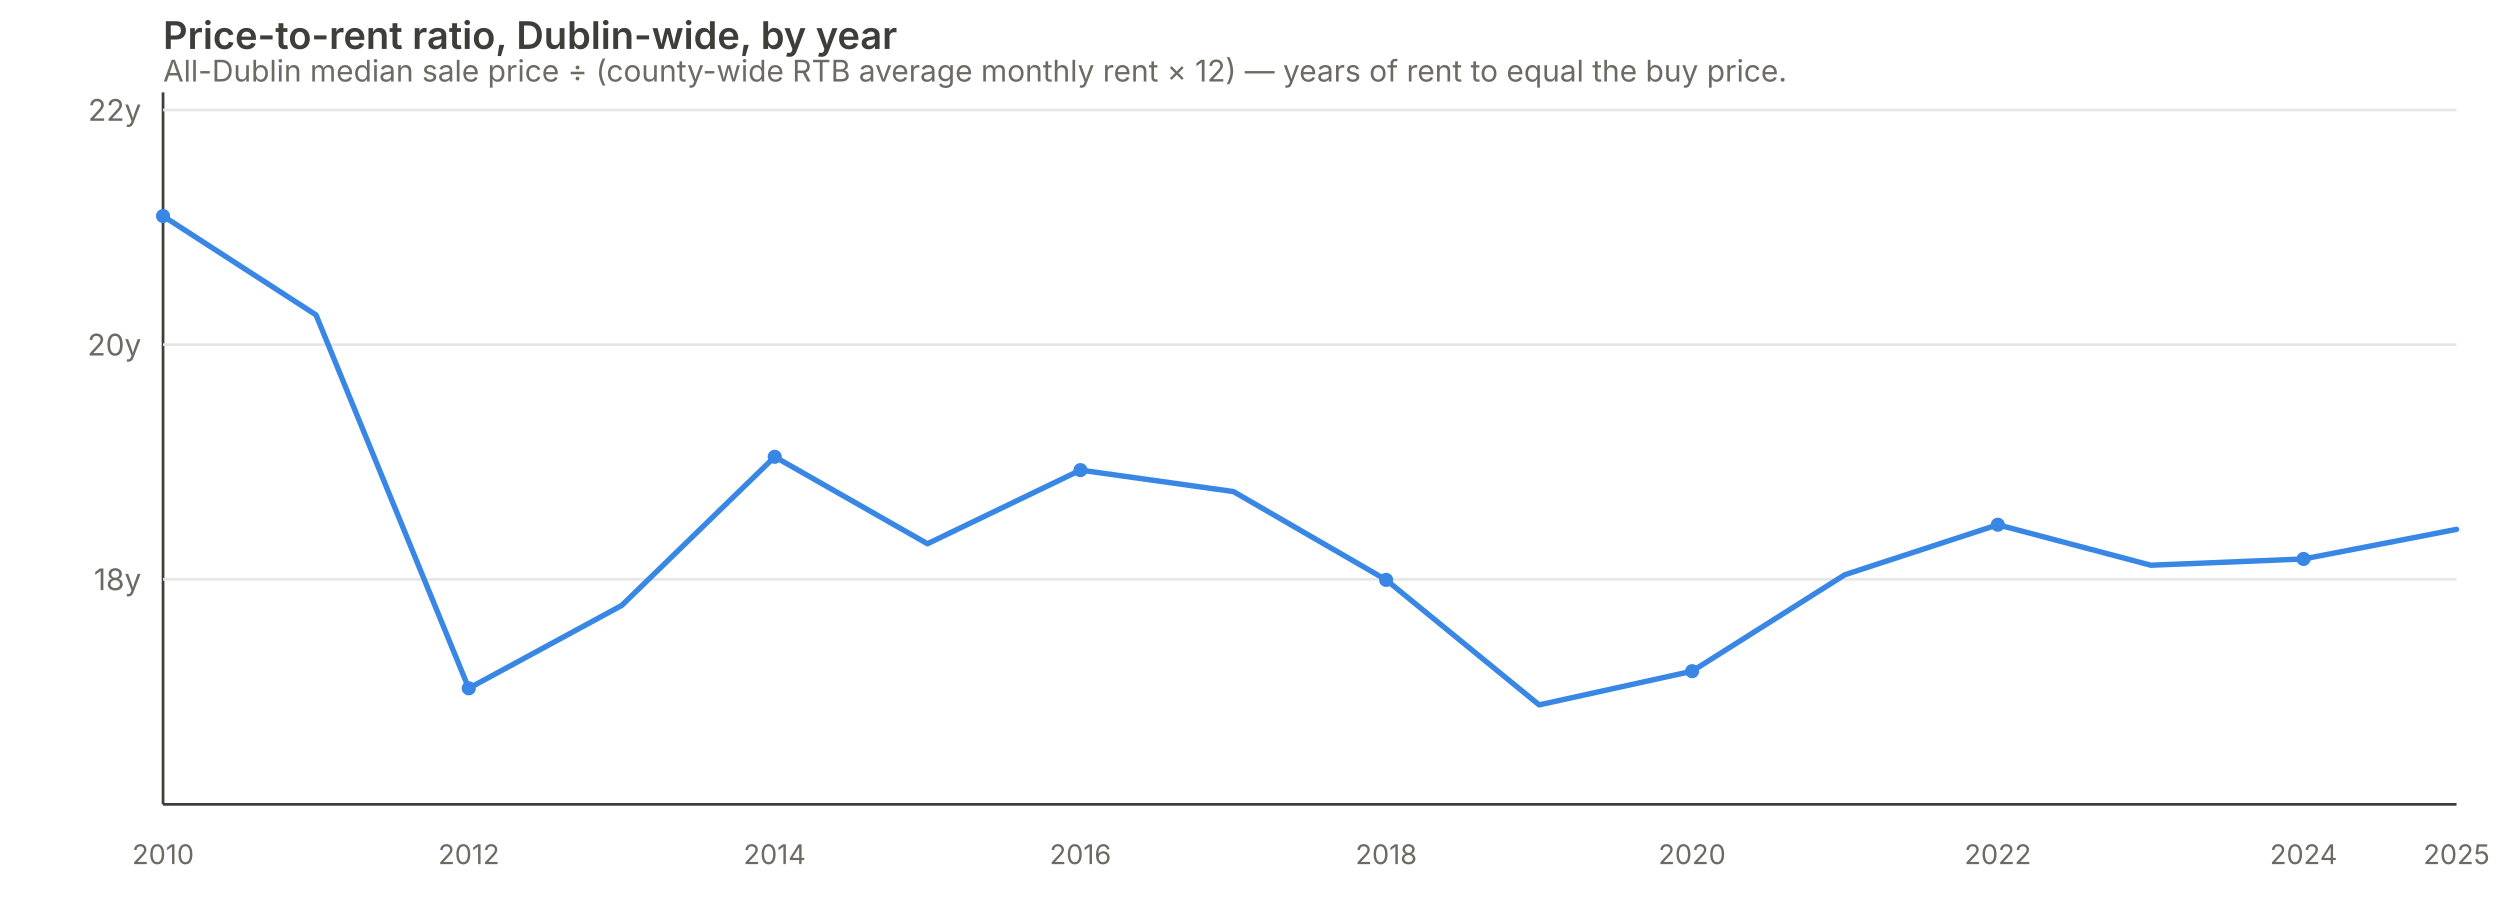
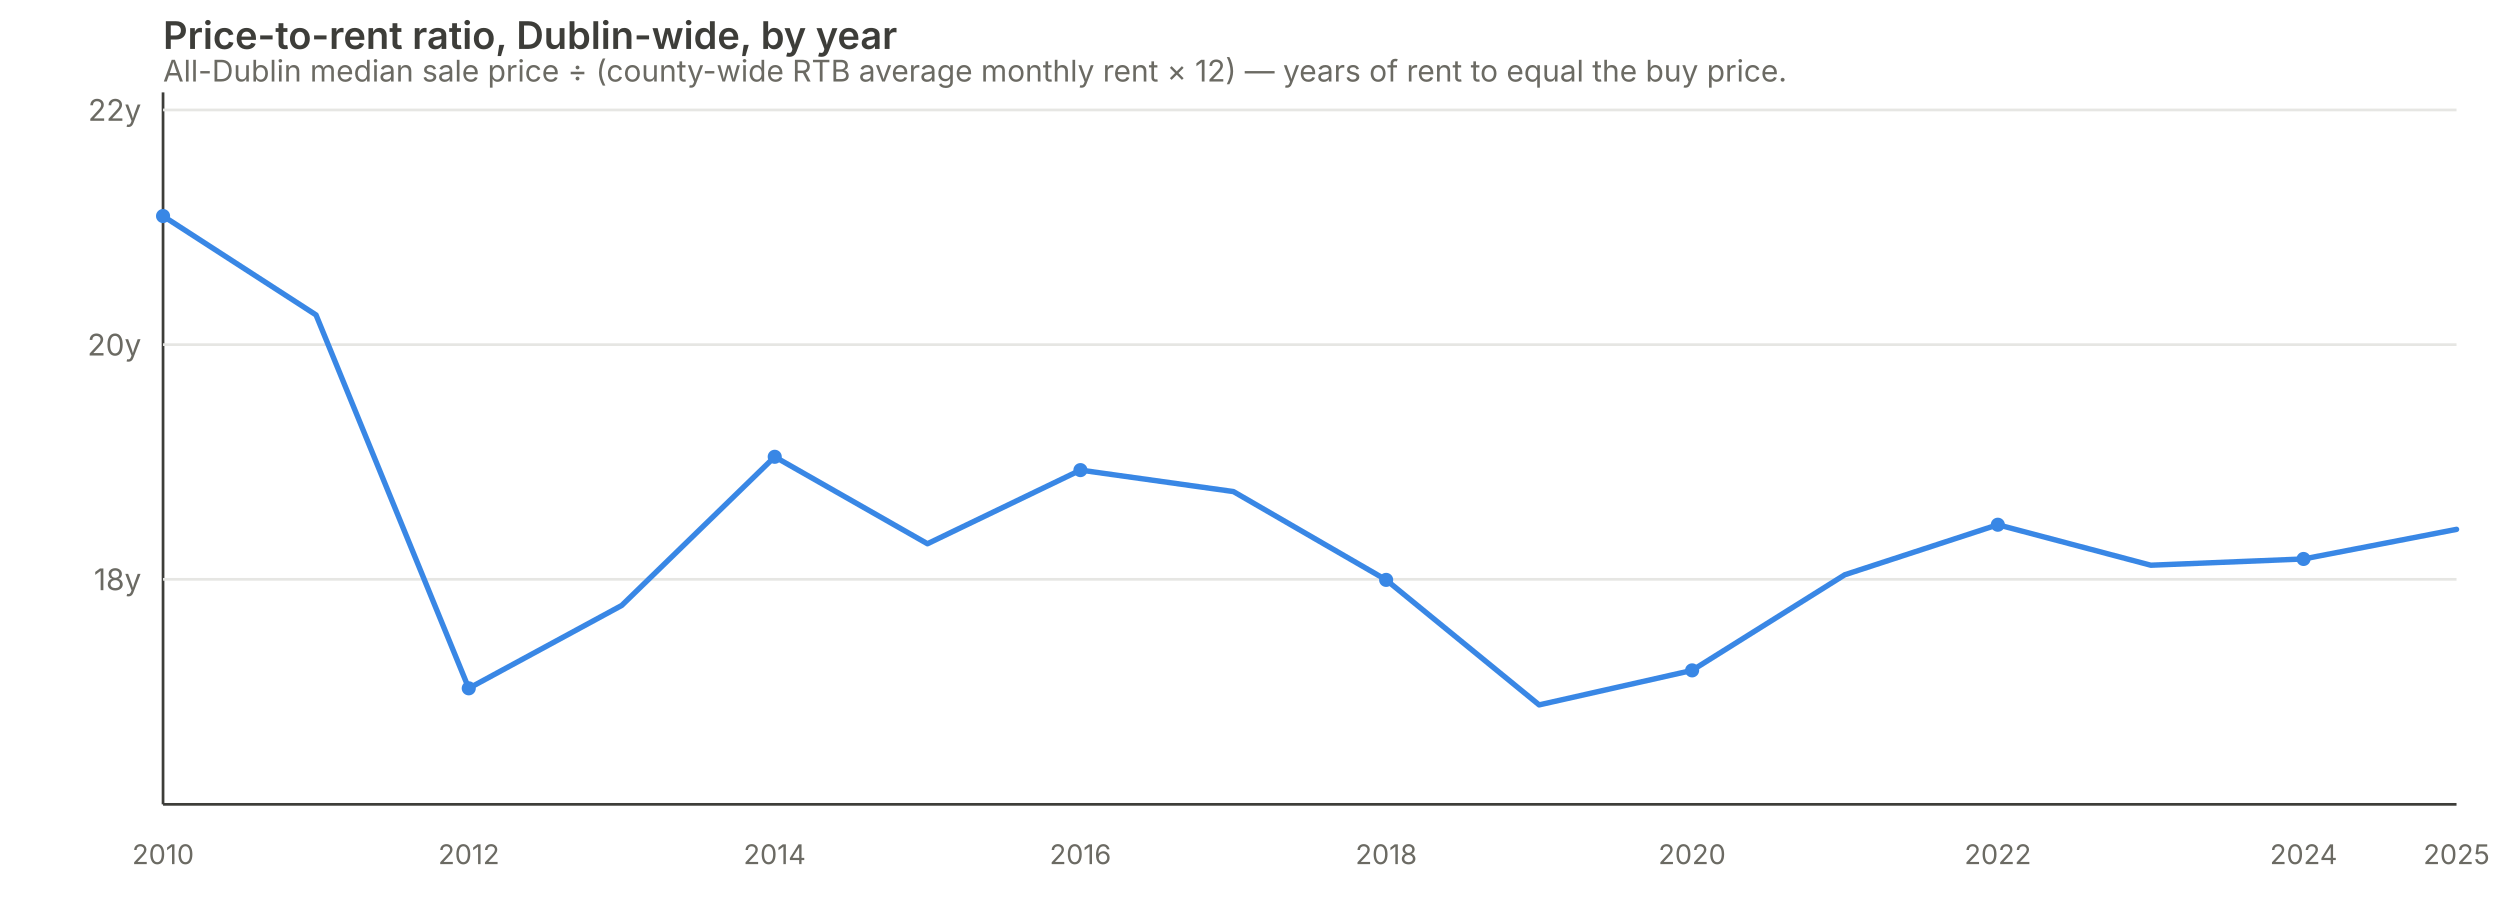
<svg xmlns="http://www.w3.org/2000/svg" width="920" height="330" font-family="system-ui, -apple-system, 'Segoe UI', sans-serif">
  <text x="60" y="18" font-size="14" font-weight="600" fill="#3d3d39">Price-to-rent ratio, Dublin-wide, by year</text>
  <text x="60" y="30" font-size="11" fill="#6b6a63">All-Dublin median sale price ÷ (county-wide RTB average monthly rent × 12) — years of rent to equal the buy price.</text>
  <line x1="60" y1="34" x2="60" y2="296" stroke="#3d3d39" stroke-width="1" />
  <line x1="60" y1="296" x2="904" y2="296" stroke="#3d3d39" stroke-width="1" />
  <line x1="60" y1="213.193" x2="904" y2="213.193" stroke="#e6e6e3" />
  <text x="52" y="217.193" text-anchor="end" fill="#6b6a63" font-size="11">18y</text>
  <line x1="60" y1="126.827" x2="904" y2="126.827" stroke="#e6e6e3" />
  <text x="52" y="130.827" text-anchor="end" fill="#6b6a63" font-size="11">20y</text>
  <line x1="60" y1="40.461" x2="904" y2="40.461" stroke="#e6e6e3" />
  <text x="52" y="44.461" text-anchor="end" fill="#6b6a63" font-size="11">22y</text>
-   <polyline points="60.0,79.5 116.3,115.9 172.5,253.3 228.8,222.8 285.1,168.1 341.3,200.1 397.6,173.0 453.9,180.9 510.1,213.4 566.4,259.4 622.7,247.0 678.9,211.5 735.2,193.1 791.5,208.0 847.7,205.7 904.0,194.8" fill="none" stroke="#3987e5" stroke-width="2" stroke-linejoin="round" stroke-linecap="round" />
+   <polyline points="60.0,79.5 116.3,115.9 172.5,253.3 228.8,222.8 285.1,168.1 341.3,200.1 397.6,173.0 453.9,180.9 510.1,213.4 566.4,259.4 622.7,246.7 678.9,211.5 735.2,193.1 791.5,208.0 847.7,205.7 904.0,194.8" fill="none" stroke="#3987e5" stroke-width="2" stroke-linejoin="round" stroke-linecap="round" />
  <circle cx="60.0" cy="79.5" r="2.6" fill="#3987e5" />
  <circle cx="172.5" cy="253.3" r="2.6" fill="#3987e5" />
  <circle cx="285.1" cy="168.1" r="2.6" fill="#3987e5" />
  <circle cx="397.6" cy="173.0" r="2.6" fill="#3987e5" />
  <circle cx="510.1" cy="213.4" r="2.6" fill="#3987e5" />
-   <circle cx="622.7" cy="247.0" r="2.6" fill="#3987e5" />
+   <circle cx="622.7" cy="246.7" r="2.6" fill="#3987e5" />
  <circle cx="735.2" cy="193.1" r="2.6" fill="#3987e5" />
  <circle cx="847.7" cy="205.7" r="2.6" fill="#3987e5" />
  <text x="60" y="318" text-anchor="middle" fill="#6b6a63" font-size="10">2010</text>
  <text x="172.533" y="318" text-anchor="middle" fill="#6b6a63" font-size="10">2012</text>
  <text x="285.067" y="318" text-anchor="middle" fill="#6b6a63" font-size="10">2014</text>
  <text x="397.6" y="318" text-anchor="middle" fill="#6b6a63" font-size="10">2016</text>
  <text x="510.133" y="318" text-anchor="middle" fill="#6b6a63" font-size="10">2018</text>
  <text x="622.667" y="318" text-anchor="middle" fill="#6b6a63" font-size="10">2020</text>
  <text x="735.2" y="318" text-anchor="middle" fill="#6b6a63" font-size="10">2022</text>
  <text x="847.733" y="318" text-anchor="middle" fill="#6b6a63" font-size="10">2024</text>
  <text x="904" y="318" text-anchor="middle" fill="#6b6a63" font-size="10">2025</text>
</svg>
